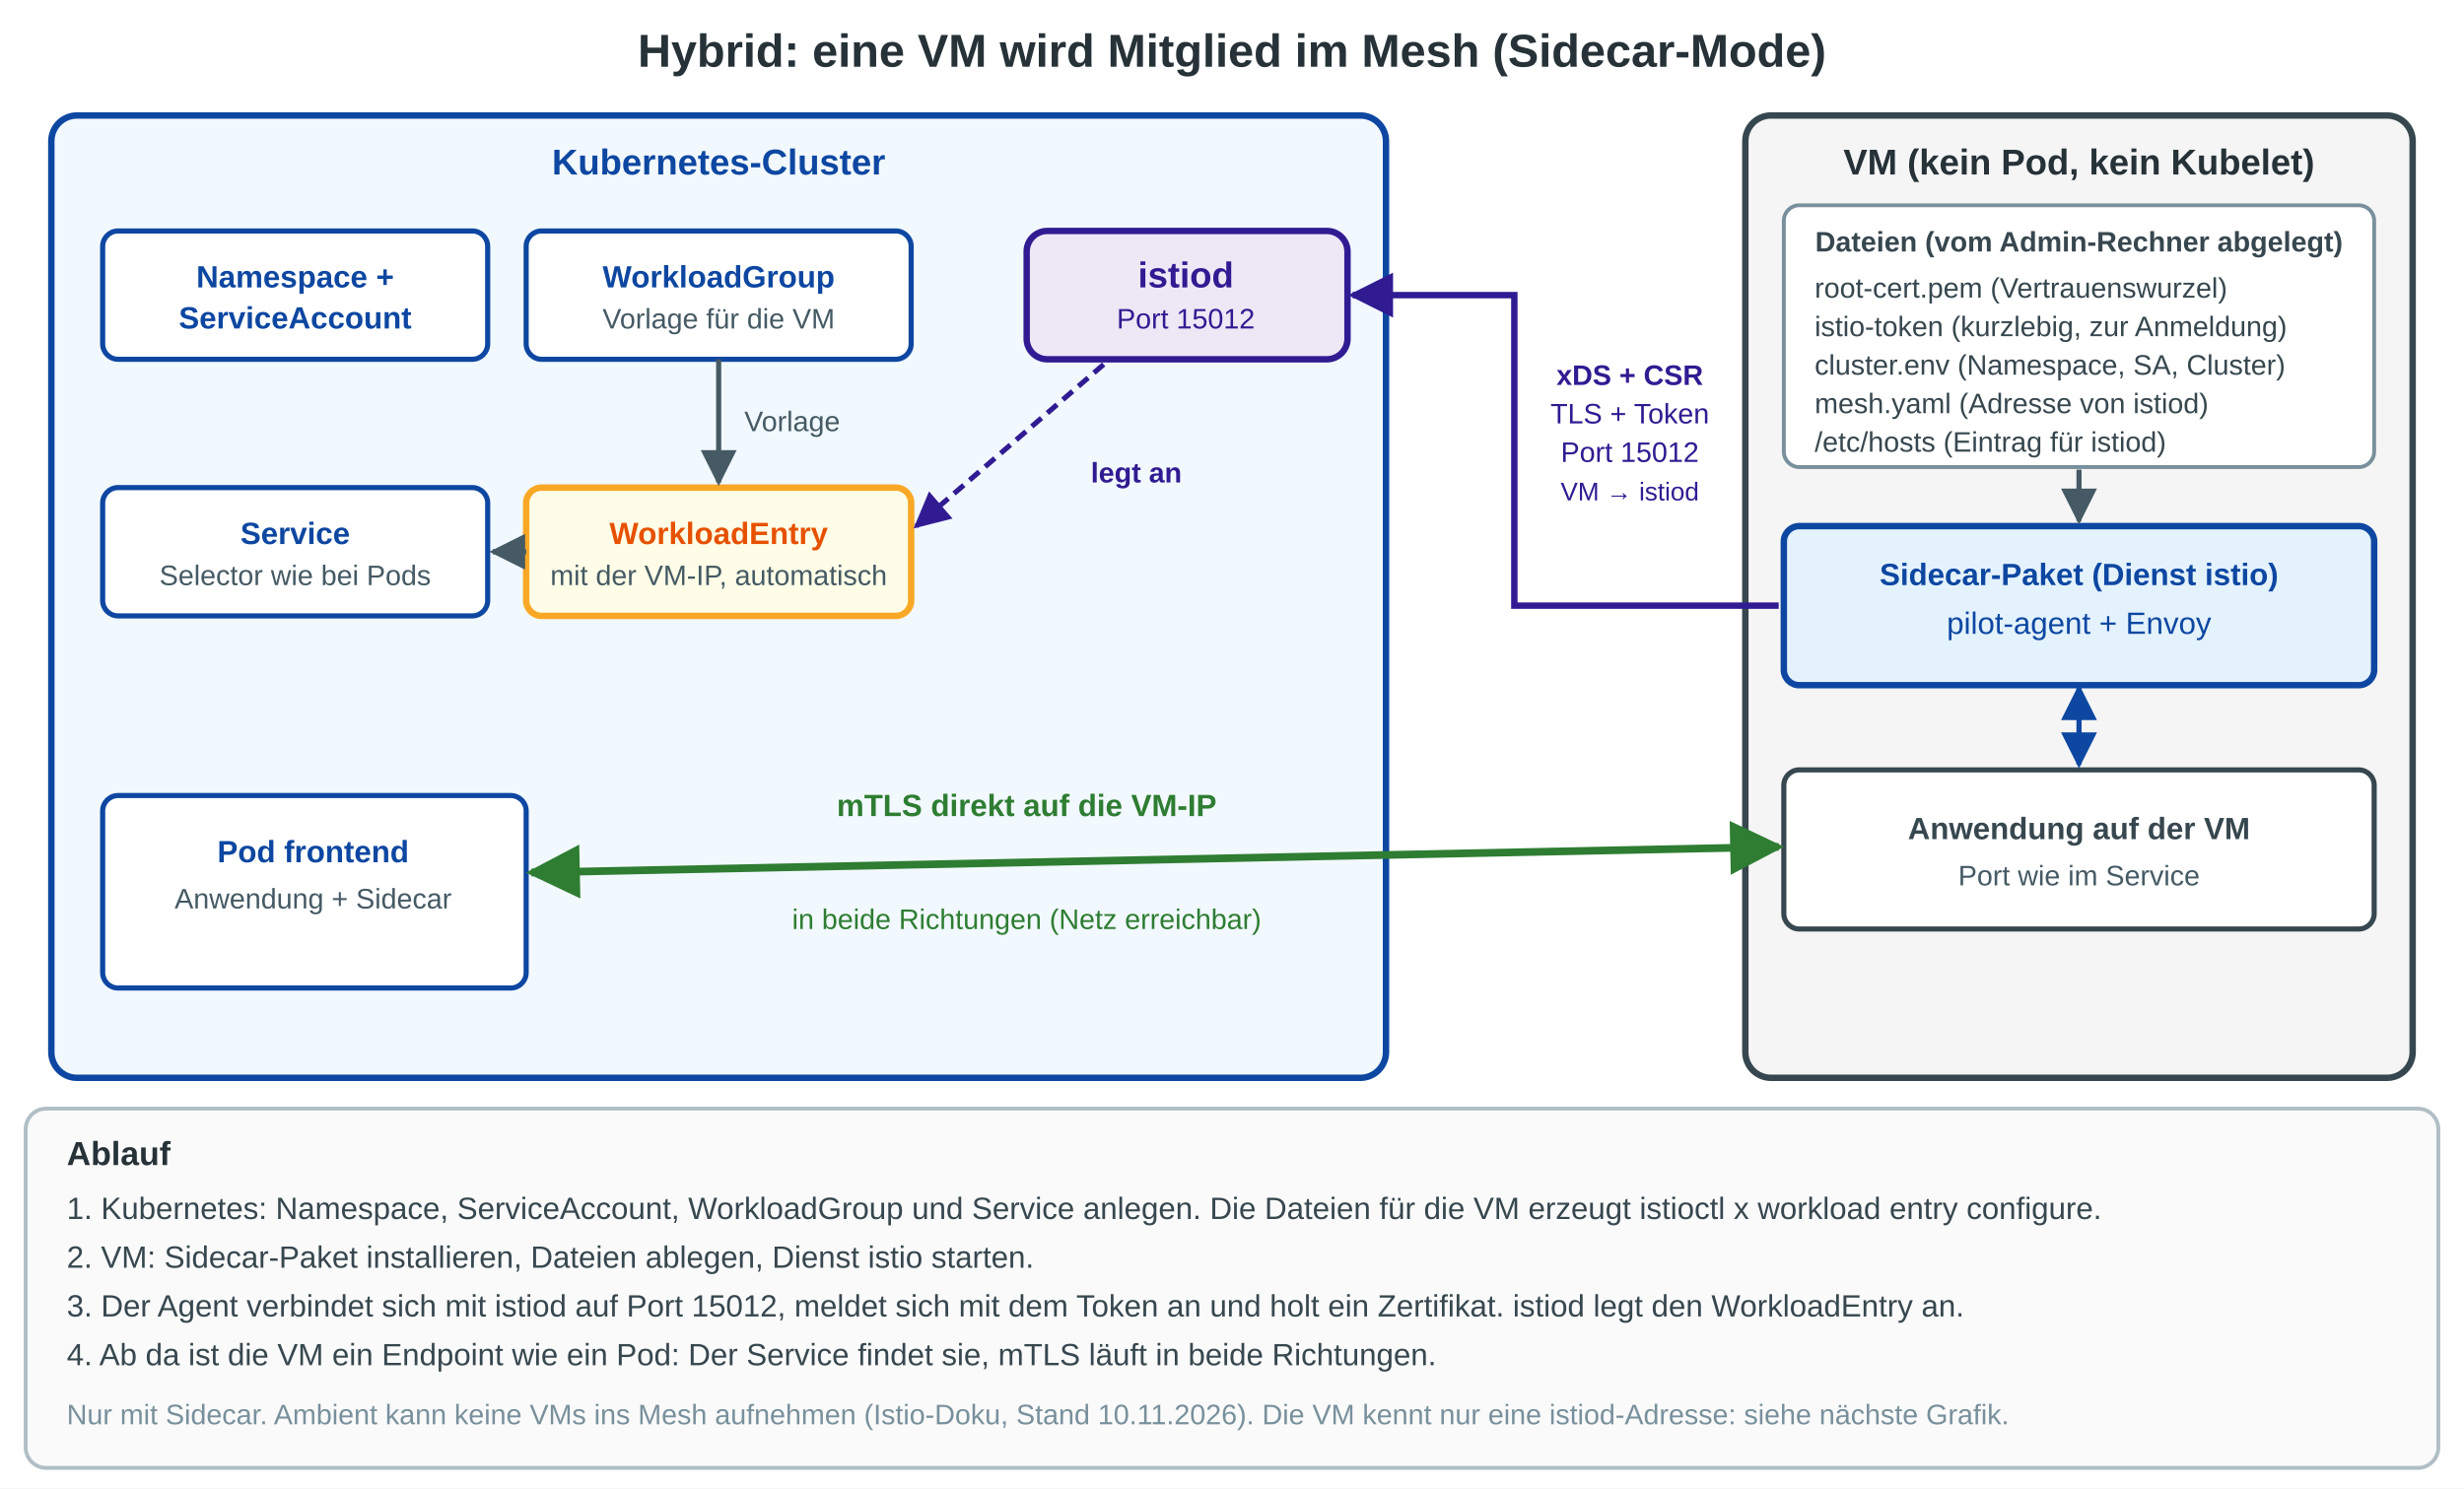
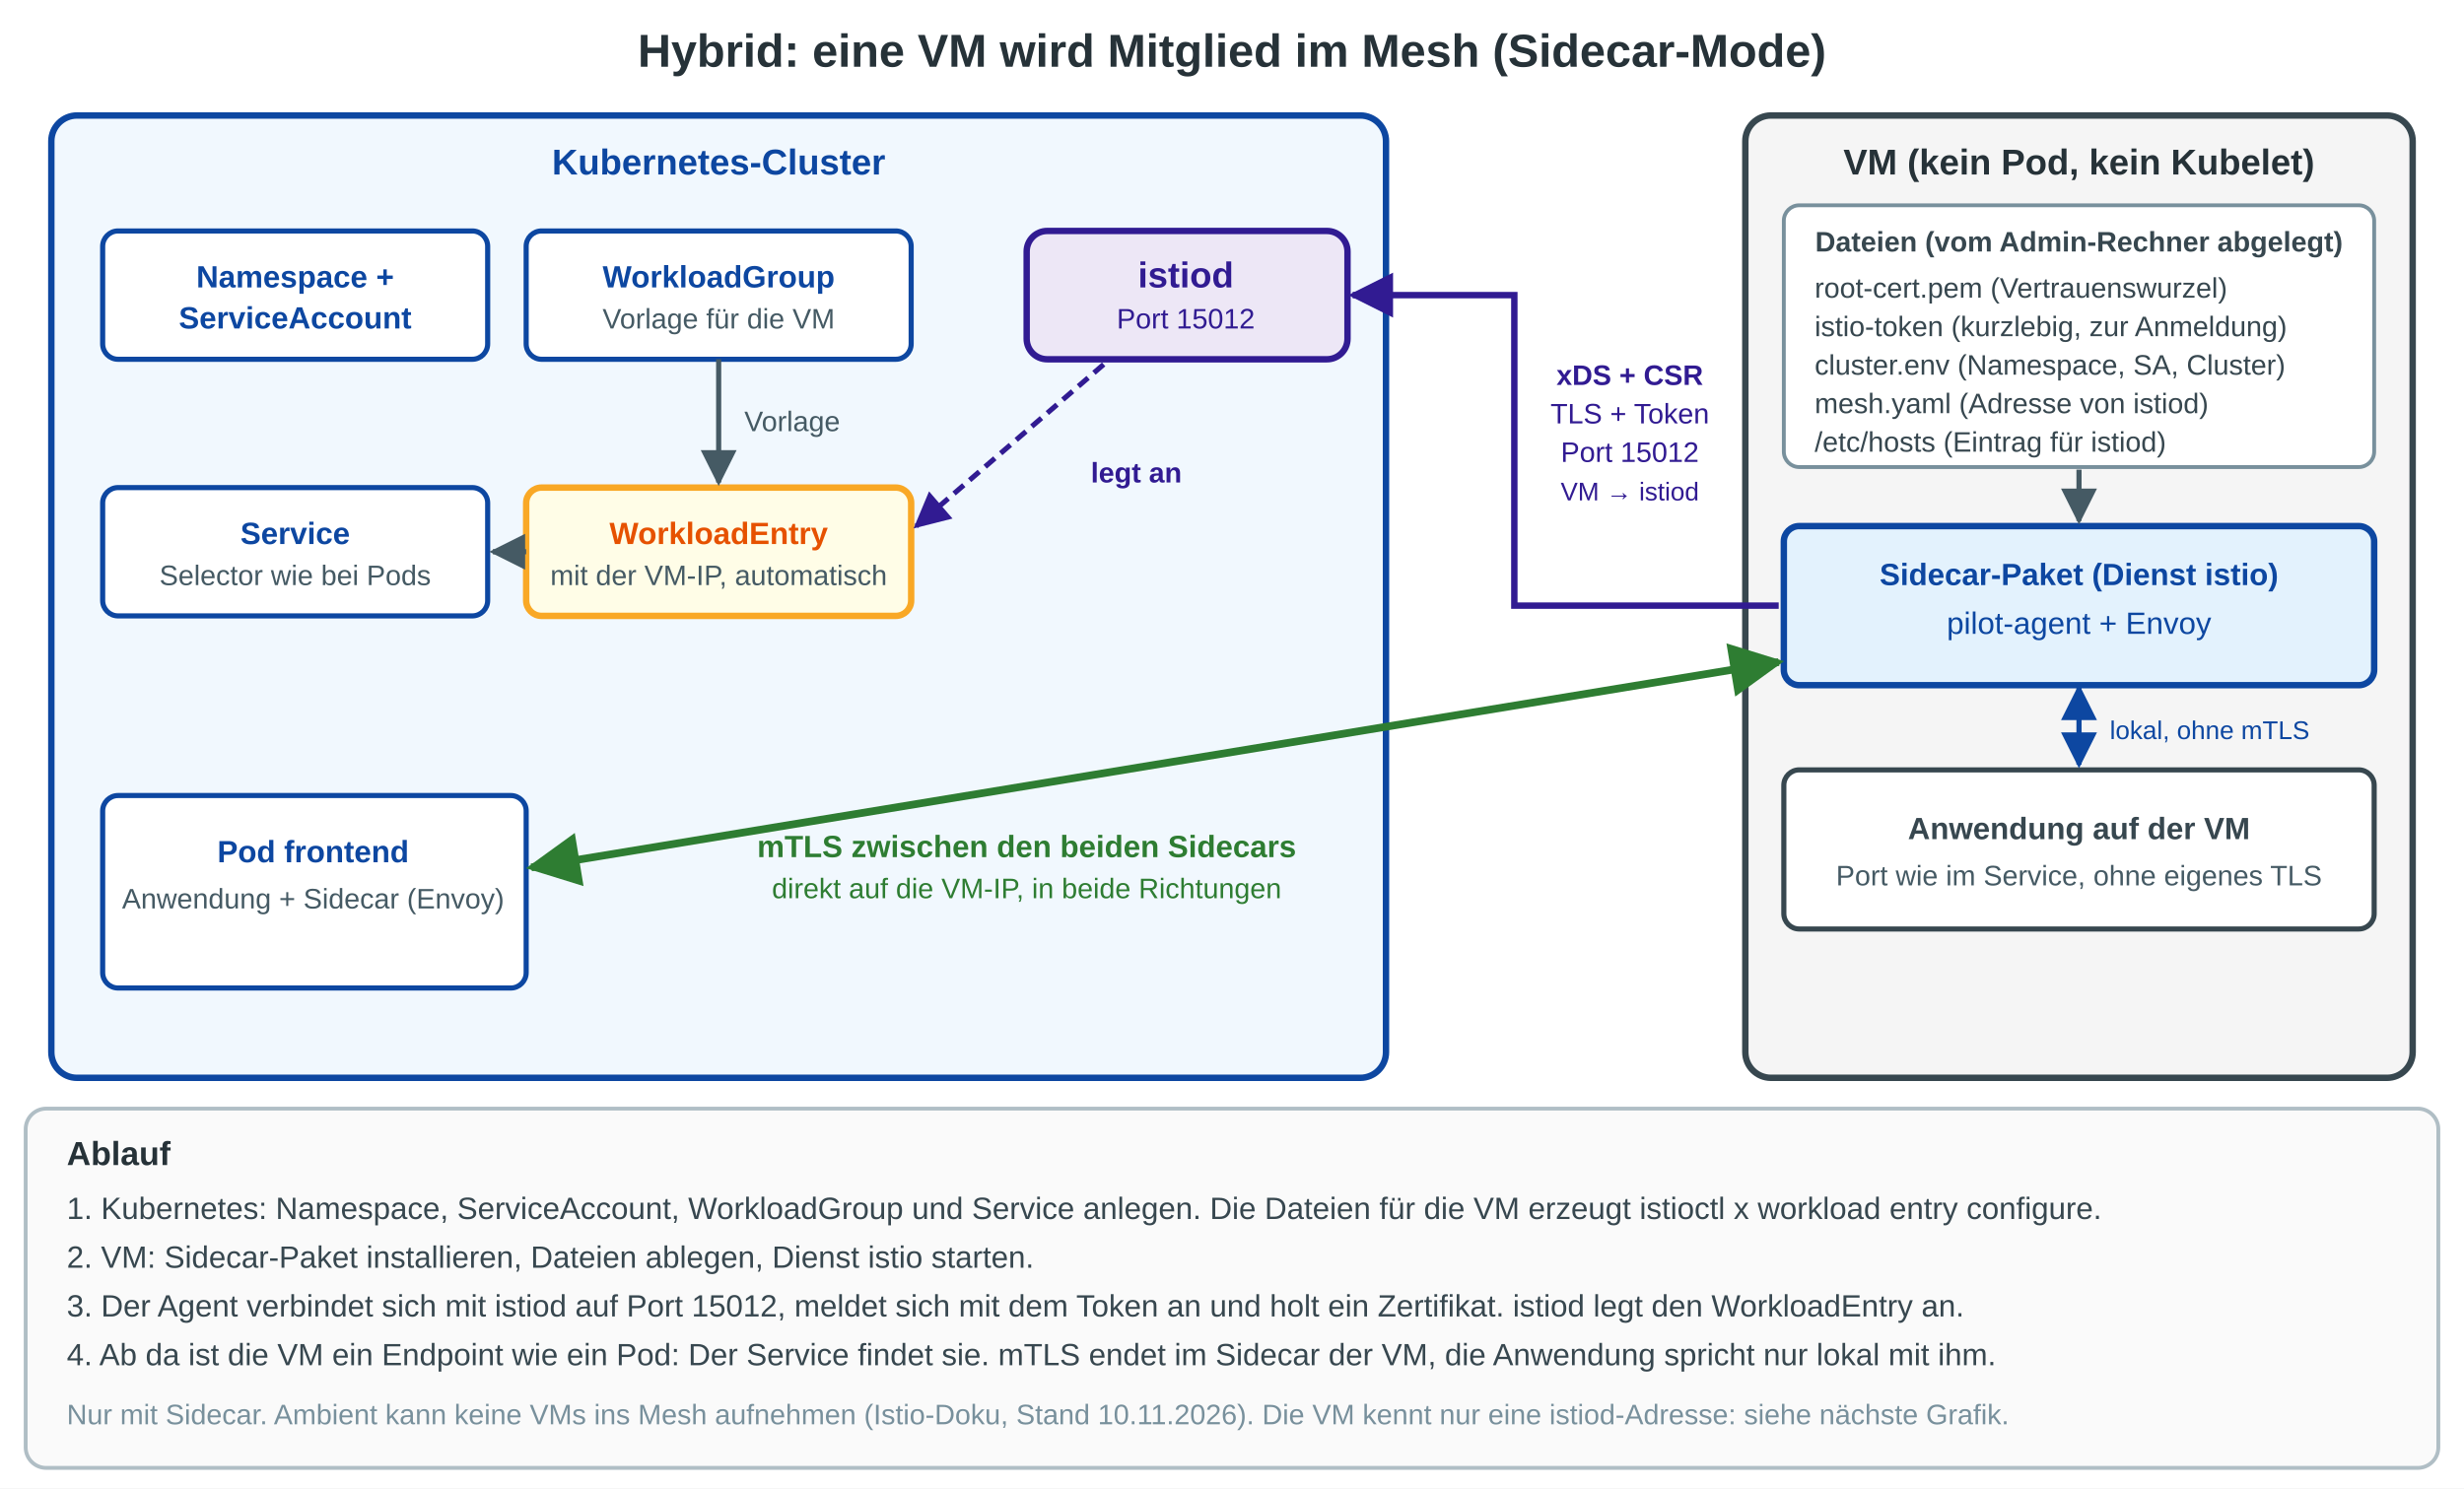
<svg xmlns="http://www.w3.org/2000/svg" viewBox="0 0 960 580" width="960" height="580" font-family="Arial, Helvetica, sans-serif">
  <defs>
    <marker id="p" viewBox="0 0 10 10" refX="9" refY="5" markerWidth="7" markerHeight="7" orient="auto-start-reverse">
      <path d="M0 0L10 5L0 10z" fill="#311b92" />
    </marker>
    <marker id="g" viewBox="0 0 10 10" refX="9" refY="5" markerWidth="7" markerHeight="7" orient="auto-start-reverse">
      <path d="M0 0L10 5L0 10z" fill="#2e7d32" />
    </marker>
    <marker id="b" viewBox="0 0 10 10" refX="9" refY="5" markerWidth="7" markerHeight="7" orient="auto-start-reverse">
      <path d="M0 0L10 5L0 10z" fill="#0d47a1" />
    </marker>
    <marker id="k" viewBox="0 0 10 10" refX="9" refY="5" markerWidth="7" markerHeight="7" orient="auto-start-reverse">
      <path d="M0 0L10 5L0 10z" fill="#455a64" />
    </marker>
  </defs>
  <rect width="960" height="580" fill="#ffffff" />
  <text x="480" y="26" text-anchor="middle" font-size="18" font-weight="bold" fill="#263238">Hybrid: eine VM wird Mitglied im Mesh (Sidecar-Mode)</text>
  <rect x="20" y="45" width="520" height="375" rx="10" fill="#f1f8fe" stroke="#0d47a1" stroke-width="2.5" />
  <text x="280" y="68" text-anchor="middle" font-size="14" font-weight="bold" fill="#0d47a1">Kubernetes-Cluster</text>
  <rect x="40" y="90" width="150" height="50" rx="6" fill="#ffffff" stroke="#0d47a1" stroke-width="2" />
  <text x="115" y="112" text-anchor="middle" font-size="12" font-weight="bold" fill="#0d47a1">Namespace +</text>
  <text x="115" y="128" text-anchor="middle" font-size="12" font-weight="bold" fill="#0d47a1">ServiceAccount</text>
  <rect x="205" y="90" width="150" height="50" rx="6" fill="#ffffff" stroke="#0d47a1" stroke-width="2" />
  <text x="280" y="112" text-anchor="middle" font-size="12" font-weight="bold" fill="#0d47a1">WorkloadGroup</text>
  <text x="280" y="128" text-anchor="middle" font-size="11" fill="#455a64">Vorlage für die VM</text>
  <rect x="400" y="90" width="125" height="50" rx="8" fill="#ede7f6" stroke="#311b92" stroke-width="2.5" />
  <text x="462" y="112" text-anchor="middle" font-size="14" font-weight="bold" fill="#311b92">istiod</text>
  <text x="462" y="128" text-anchor="middle" font-size="11" fill="#311b92">Port 15012</text>
  <rect x="40" y="190" width="150" height="50" rx="6" fill="#ffffff" stroke="#0d47a1" stroke-width="2" />
  <text x="115" y="212" text-anchor="middle" font-size="12" font-weight="bold" fill="#0d47a1">Service</text>
  <text x="115" y="228" text-anchor="middle" font-size="11" fill="#455a64">Selector wie bei Pods</text>
  <rect x="205" y="190" width="150" height="50" rx="6" fill="#fffde7" stroke="#f9a825" stroke-width="2.5" />
  <text x="280" y="212" text-anchor="middle" font-size="12" font-weight="bold" fill="#e65100">WorkloadEntry</text>
  <text x="280" y="228" text-anchor="middle" font-size="11" fill="#455a64">mit der VM-IP, automatisch</text>
  <rect x="40" y="310" width="165" height="75" rx="6" fill="#ffffff" stroke="#0d47a1" stroke-width="2" />
  <text x="122" y="336" text-anchor="middle" font-size="12" font-weight="bold" fill="#0d47a1">Pod frontend</text>
-   <text x="122" y="354" text-anchor="middle" font-size="11" fill="#455a64">Anwendung + Sidecar</text>
+   <text x="122" y="354" text-anchor="middle" font-size="11" fill="#455a64">Anwendung + Sidecar (Envoy)</text>
  <line x1="280" y1="140" x2="280" y2="188" stroke="#455a64" stroke-width="2" marker-end="url(#k)" />
  <text x="290" y="168" font-size="11" fill="#455a64">Vorlage</text>
  <line x1="430" y1="142" x2="357" y2="205" stroke="#311b92" stroke-width="2" stroke-dasharray="5 3" marker-end="url(#p)" />
  <text x="425" y="188" font-size="11" font-weight="bold" fill="#311b92">legt an</text>
  <line x1="205" y1="215" x2="192" y2="215" stroke="#455a64" stroke-width="2" marker-end="url(#k)" />
  <rect x="680" y="45" width="260" height="375" rx="10" fill="#f5f5f5" stroke="#37474f" stroke-width="2.5" />
  <text x="810" y="68" text-anchor="middle" font-size="14" font-weight="bold" fill="#263238">VM (kein Pod, kein Kubelet)</text>
  <rect x="695" y="80" width="230" height="102" rx="6" fill="#ffffff" stroke="#78909c" stroke-width="1.5" />
  <text x="810" y="98" text-anchor="middle" font-size="11" font-weight="bold" fill="#37474f">Dateien (vom Admin-Rechner abgelegt)</text>
  <text x="707" y="116" font-size="11" fill="#37474f">root-cert.pem  (Vertrauenswurzel)</text>
  <text x="707" y="131" font-size="11" fill="#37474f">istio-token  (kurzlebig, zur Anmeldung)</text>
  <text x="707" y="146" font-size="11" fill="#37474f">cluster.env  (Namespace, SA, Cluster)</text>
  <text x="707" y="161" font-size="11" fill="#37474f">mesh.yaml  (Adresse von istiod)</text>
  <text x="707" y="176" font-size="11" fill="#37474f">/etc/hosts  (Eintrag für istiod)</text>
  <rect x="695" y="205" width="230" height="62" rx="6" fill="#e3f2fd" stroke="#0d47a1" stroke-width="2.5" />
  <text x="810" y="228" text-anchor="middle" font-size="12" font-weight="bold" fill="#0d47a1">Sidecar-Paket (Dienst istio)</text>
  <text x="810" y="247" text-anchor="middle" font-size="12" fill="#0d47a1">pilot-agent + Envoy</text>
  <rect x="695" y="300" width="230" height="62" rx="6" fill="#ffffff" stroke="#37474f" stroke-width="2" />
  <text x="810" y="327" text-anchor="middle" font-size="12" font-weight="bold" fill="#37474f">Anwendung auf der VM</text>
-   <text x="810" y="345" text-anchor="middle" font-size="11" fill="#455a64">Port wie im Service</text>
+   <text x="810" y="345" text-anchor="middle" font-size="11" fill="#455a64">Port wie im Service, ohne eigenes TLS</text>
+   <text x="822" y="288" font-size="10" fill="#0d47a1">lokal, ohne mTLS</text>
  <line x1="810" y1="268" x2="810" y2="298" stroke="#0d47a1" stroke-width="2" marker-end="url(#b)" marker-start="url(#b)" />
  <line x1="810" y1="183" x2="810" y2="203" stroke="#455a64" stroke-width="2" marker-end="url(#k)" />
  <path d="M693 236 H590 V115 H527" fill="none" stroke="#311b92" stroke-width="2.5" marker-end="url(#p)" />
  <text x="635" y="150" text-anchor="middle" font-size="11" font-weight="bold" fill="#311b92">xDS + CSR</text>
  <text x="635" y="165" text-anchor="middle" font-size="11" fill="#311b92">TLS + Token</text>
  <text x="635" y="180" text-anchor="middle" font-size="11" fill="#311b92">Port 15012</text>
  <text x="635" y="195" text-anchor="middle" font-size="10" fill="#311b92">VM → istiod</text>
-   <line x1="207" y1="340" x2="693" y2="330" stroke="#2e7d32" stroke-width="3" marker-end="url(#g)" marker-start="url(#g)" />
-   <text x="400" y="318" text-anchor="middle" font-size="12" font-weight="bold" fill="#2e7d32">mTLS direkt auf die VM-IP</text>
-   <text x="400" y="362" text-anchor="middle" font-size="11" fill="#2e7d32">in beide Richtungen (Netz erreichbar)</text>
+   <line x1="207" y1="338" x2="693" y2="258" stroke="#2e7d32" stroke-width="3" marker-end="url(#g)" marker-start="url(#g)" />
+   <text x="400" y="334" text-anchor="middle" font-size="12" font-weight="bold" fill="#2e7d32">mTLS zwischen den beiden Sidecars</text>
+   <text x="400" y="350" text-anchor="middle" font-size="11" fill="#2e7d32">direkt auf die VM-IP, in beide Richtungen</text>
  <rect x="10" y="432" width="940" height="140" rx="8" fill="#fafafa" stroke="#b0bec5" stroke-width="1.5" />
  <text x="26" y="454" font-size="13" font-weight="bold" fill="#263238">Ablauf</text>
  <text x="26" y="475" font-size="12" fill="#37474f">1. Kubernetes: Namespace, ServiceAccount, WorkloadGroup und Service anlegen. Die Dateien für die VM erzeugt istioctl x workload entry configure.</text>
  <text x="26" y="494" font-size="12" fill="#37474f">2. VM: Sidecar-Paket installieren, Dateien ablegen, Dienst istio starten.</text>
  <text x="26" y="513" font-size="12" fill="#37474f">3. Der Agent verbindet sich mit istiod auf Port 15012, meldet sich mit dem Token an und holt ein Zertifikat. istiod legt den WorkloadEntry an.</text>
-   <text x="26" y="532" font-size="12" fill="#37474f">4. Ab da ist die VM ein Endpoint wie ein Pod: Der Service findet sie, mTLS läuft in beide Richtungen.</text>
+   <text x="26" y="532" font-size="12" fill="#37474f">4. Ab da ist die VM ein Endpoint wie ein Pod: Der Service findet sie. mTLS endet im Sidecar der VM, die Anwendung spricht nur lokal mit ihm.</text>
  <text x="26" y="555" font-size="11" fill="#78909c">Nur mit Sidecar. Ambient kann keine VMs ins Mesh aufnehmen (Istio-Doku, Stand 10.11.2026). Die VM kennt nur eine istiod-Adresse: siehe nächste Grafik.</text>
</svg>
